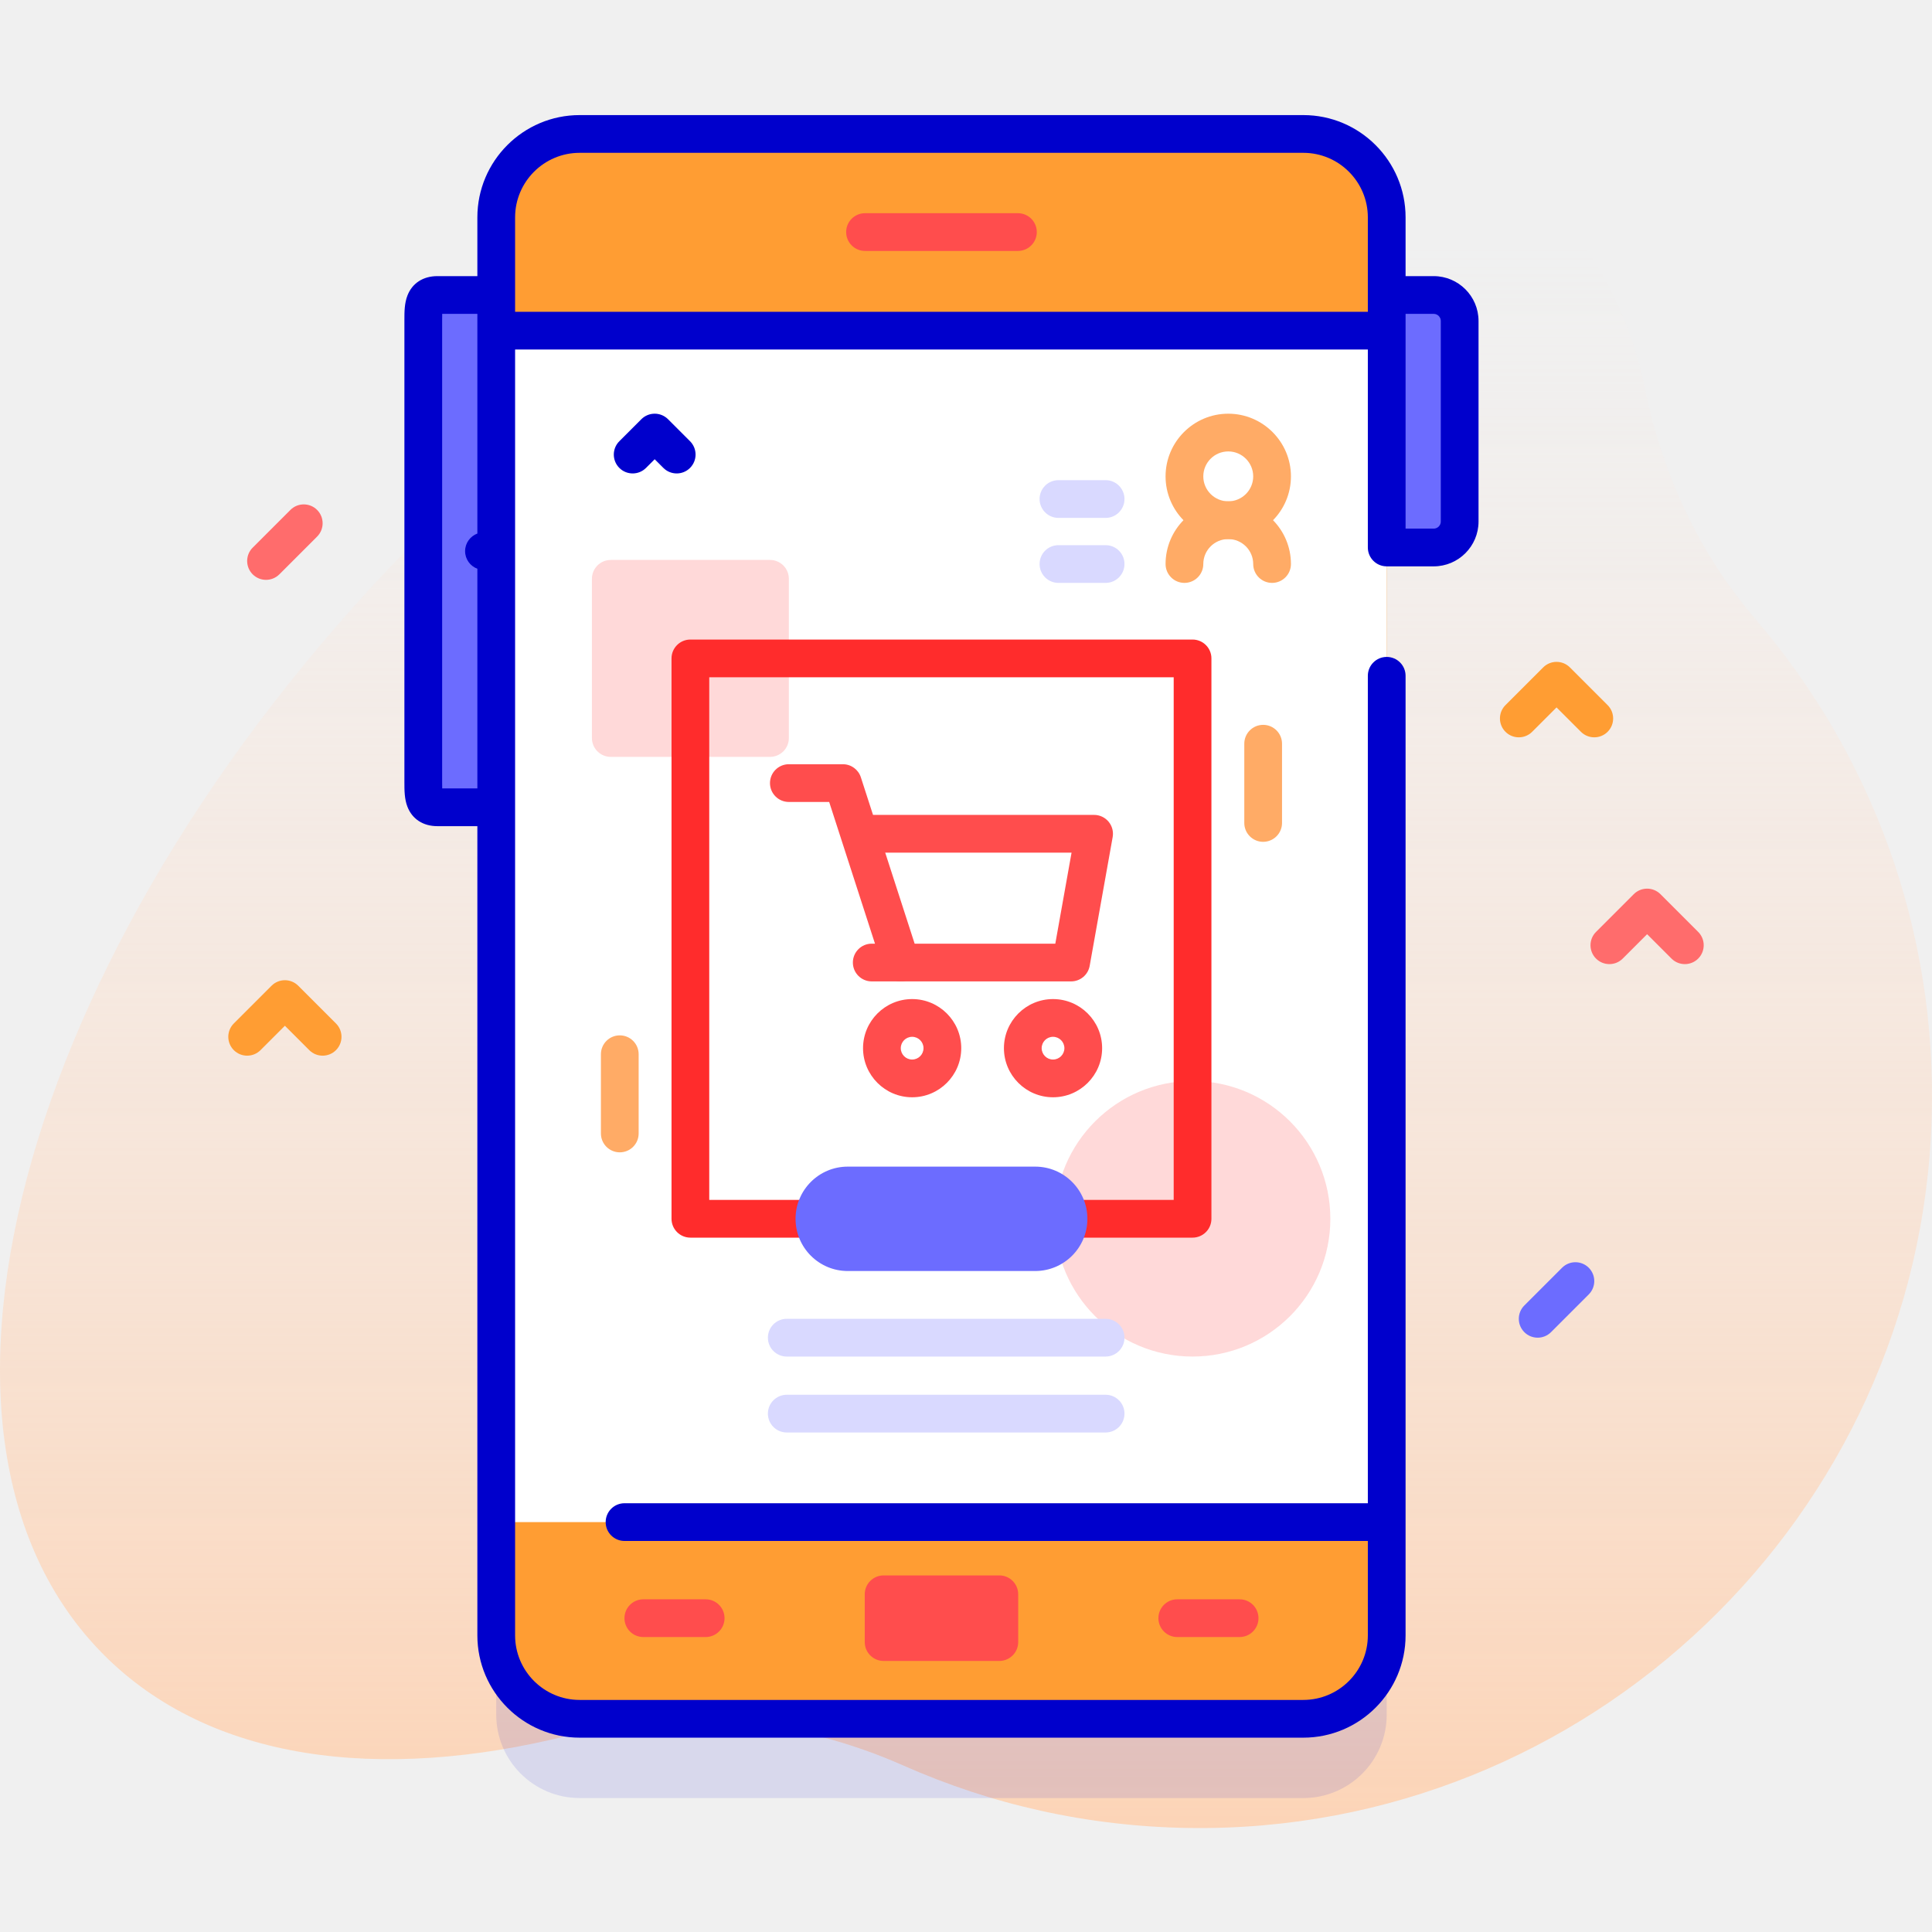
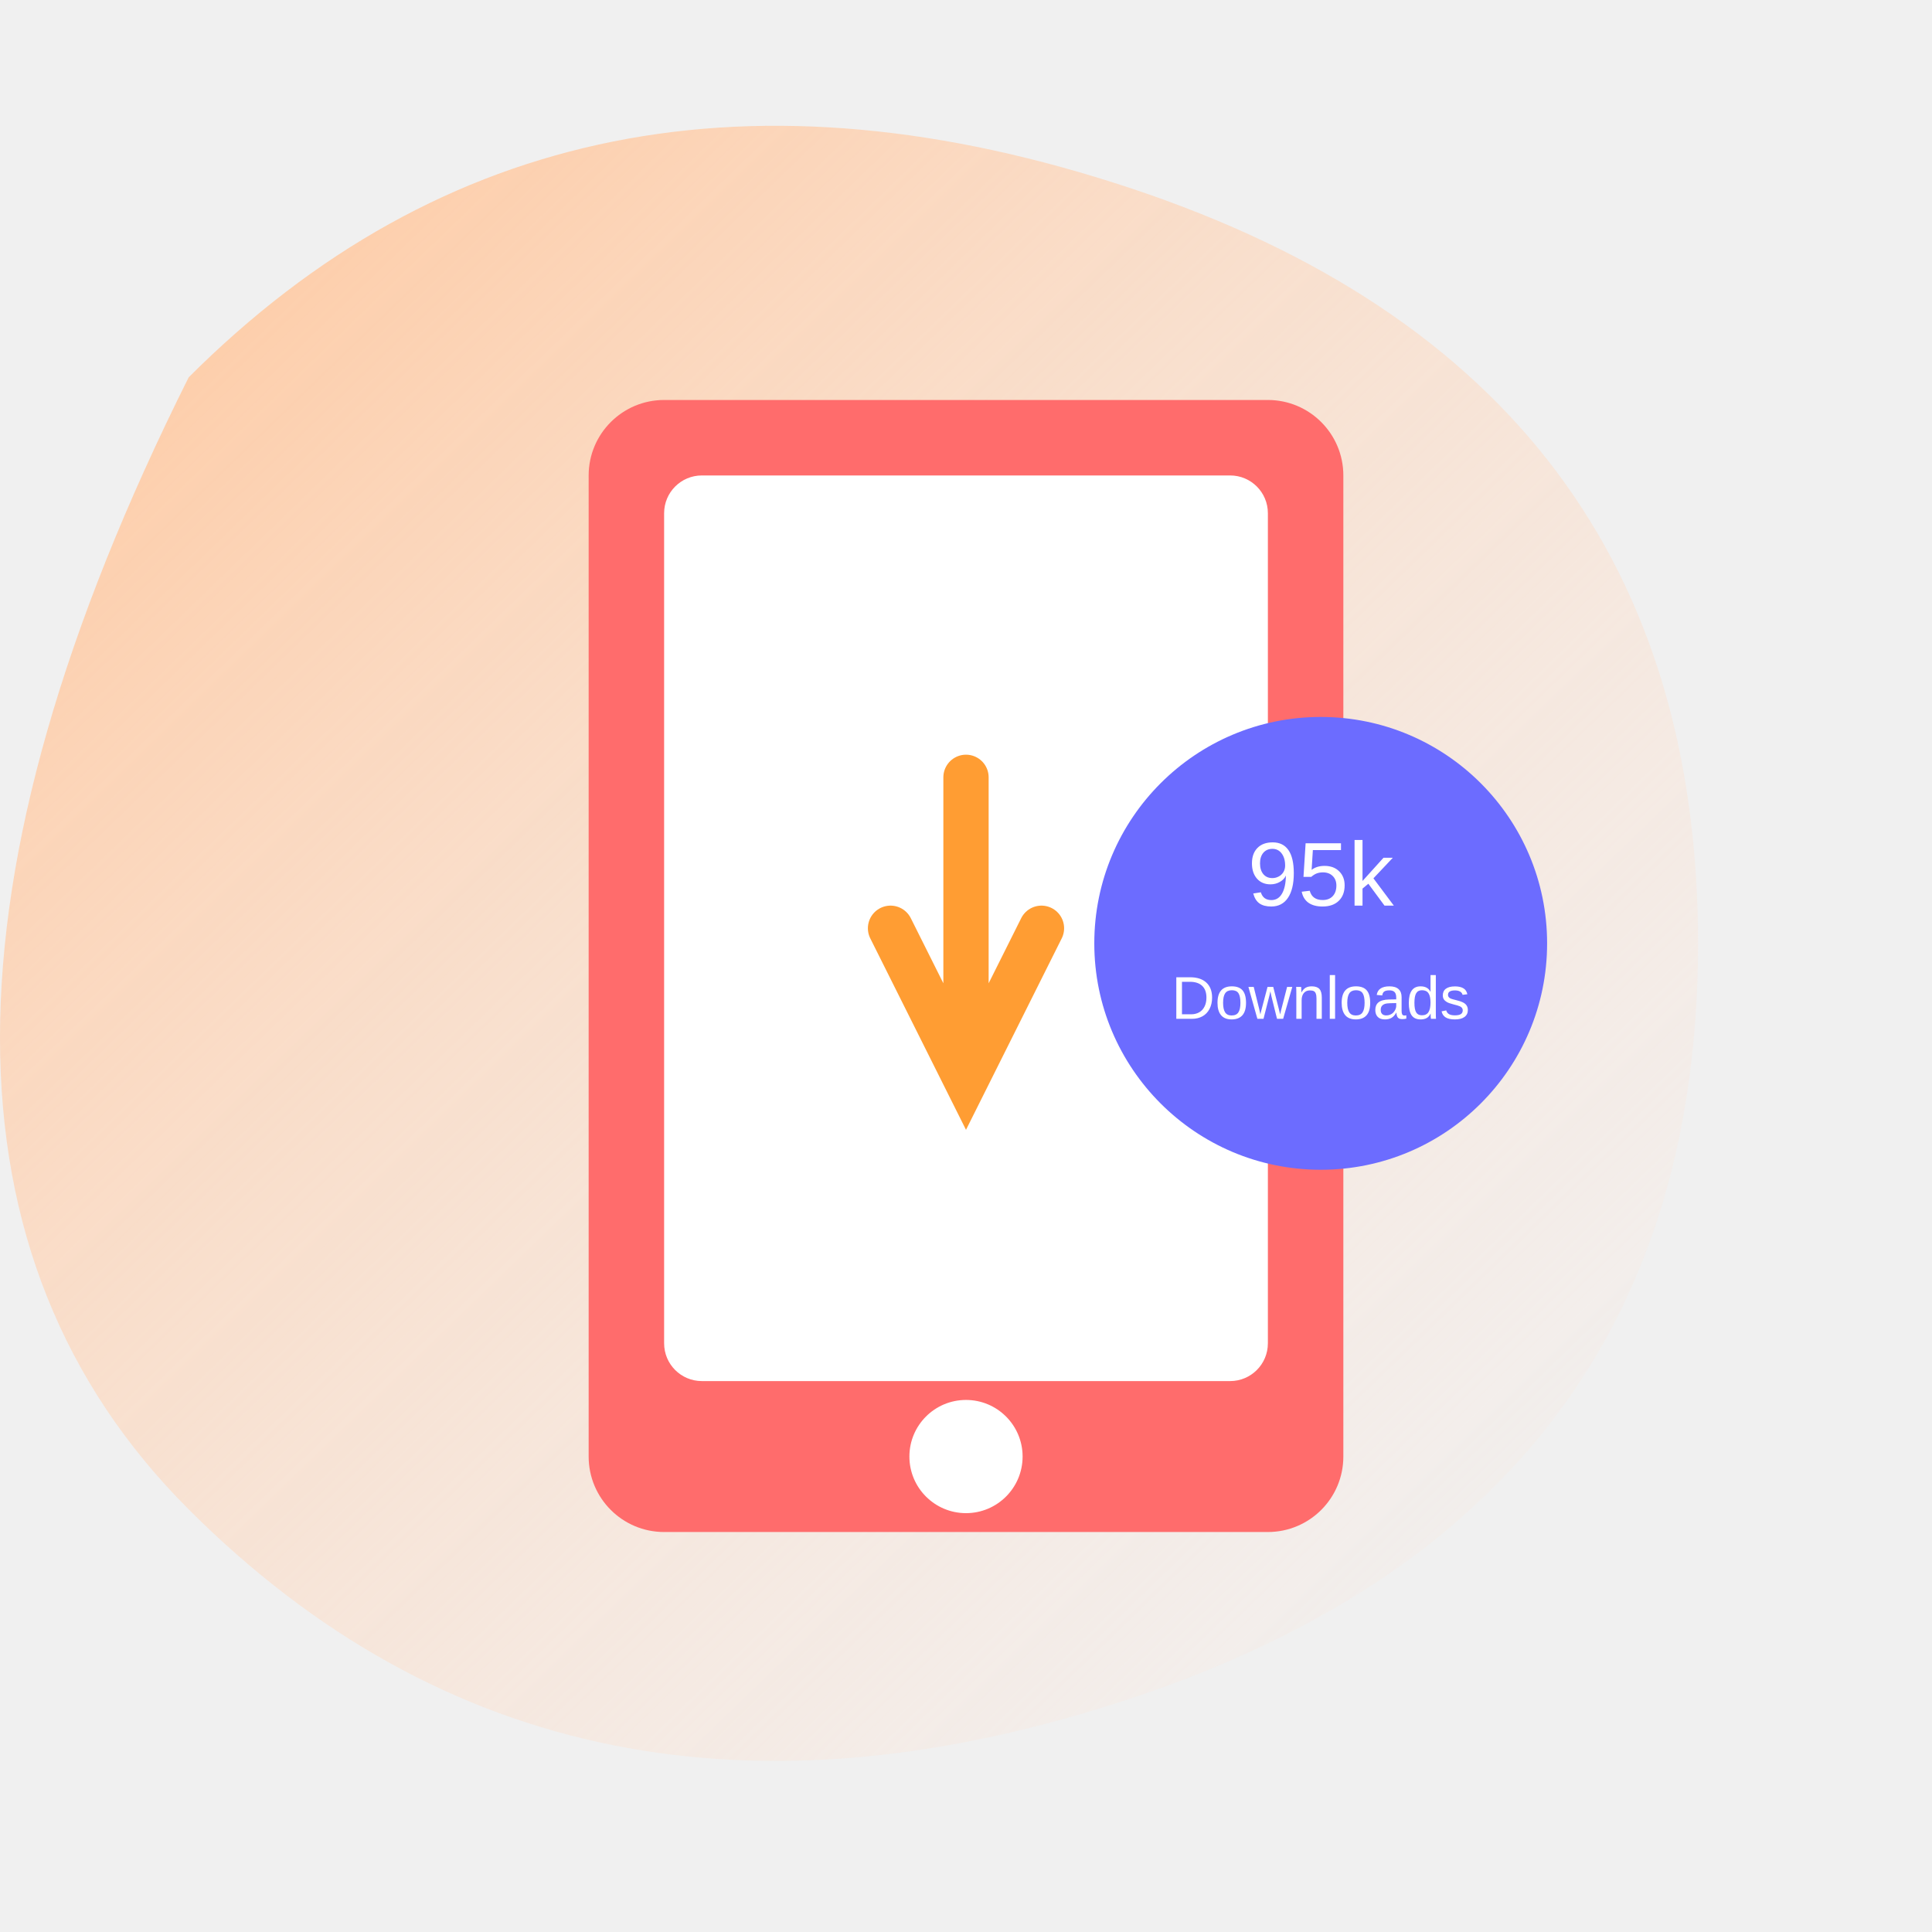
- <svg xmlns="http://www.w3.org/2000/svg" id="Capa_1" enable-background="new 0 0 512 512" height="512" viewBox="0 0 512 512" width="512">
-   <linearGradient id="SVGID_1_" gradientUnits="userSpaceOnUse" x1="256" x2="256" y1="598.193" y2="61.05">
-     <stop offset=".002" stop-color="#ffc599" />
-     <stop offset=".992" stop-color="#ffe8dc" stop-opacity="0" />
-   </linearGradient>
-   <path d="m465.257 164.114c-14.861-17.312-24.645-38.356-29.218-60.708-3.878-18.954-12.095-35.401-24.961-48.267-58.773-58.773-192.264-20.572-298.161 85.325s-144.098 239.387-85.325 298.16c27.937 27.937 72.757 33.955 123.469 21.212 29.453-7.401 60.532-4.287 88.29 8.03 23.202 10.295 48.799 16.173 75.724 16.566 105.676 1.543 193.748-82.552 196.839-188.195 1.479-50.505-16.354-96.822-46.657-132.123z" fill="url(#SVGID_1_)" />
-   <path d="m345.388 476.5h-191.775c-12.208 0-22.105-9.897-22.105-22.105v-375.79c0-12.208 9.897-22.105 22.105-22.105h191.775c12.208 0 22.105 9.897 22.105 22.105v375.789c0 12.209-9.897 22.106-22.105 22.106z" fill="#00c" opacity=".1" />
-   <path d="m379.943 145.09h-21.522v-66.913h21.522c3.803 0 6.885 3.083 6.885 6.885v53.143c0 3.803-3.082 6.885-6.885 6.885z" fill="#6c6cff" />
-   <path d="m115.907 213.943h24.672v-135.766h-24.672c-3.803 0-3.735 3.083-3.735 6.885v121.995c0 3.803-.067 6.886 3.735 6.886z" fill="#6c6cff" />
-   <path d="m345.388 455.5h-191.775c-12.208 0-22.105-9.897-22.105-22.105v-375.79c0-12.208 9.897-22.105 22.105-22.105h191.775c12.208 0 22.105 9.897 22.105 22.105v375.789c0 12.209-9.897 22.106-22.105 22.106z" fill="#ff9d33" />
-   <path d="m131.507 87.627h235.985v315.746h-235.985z" fill="#fff" />
-   <circle cx="316.041" cy="322.987" fill="#ffd9d9" r="36.513" />
-   <path d="m204.055 200.582h-42.191c-2.761 0-5-2.239-5-5v-42.191c0-2.761 2.239-5 5-5h42.191c2.761 0 5 2.239 5 5v42.191c0 2.762-2.239 5-5 5z" fill="#ffd9d9" />
-   <path d="m379.943 73.177h-7.45v-15.572c0-14.946-12.159-27.105-27.105-27.105h-191.776c-14.946 0-27.105 12.16-27.105 27.105v15.571h-10.6c-3.777 0-6.669 1.877-7.934 5.151-.803 2.079-.802 4.347-.802 6.54v122.383c0 2.193-.001 4.461.802 6.54 1.265 3.273 4.156 5.151 7.934 5.151h10.6v214.452c0 14.946 12.159 27.105 27.105 27.105h191.775c14.946 0 27.105-12.16 27.105-27.105v-254.302c0-2.761-2.239-5-5-5s-5 2.239-5 5v219.282h-196.984c-2.761 0-5 2.239-5 5s2.239 5 5 5h196.985v25.021c0 9.432-7.673 17.105-17.105 17.105h-191.776c-9.432 0-17.105-7.673-17.105-17.105v-340.767h225.985v52.463c0 2.761 2.239 5 5 5h12.45c6.554 0 11.885-5.332 11.885-11.885v-53.143c.001-6.554-5.33-11.885-11.884-11.885zm-262.754 135.765c-.018-.56-.017-1.188-.017-1.688v-122.389c0-.5 0-1.128.017-1.688h9.318v58.215c-1.894.711-3.25 2.525-3.25 4.668s1.355 3.956 3.25 4.668v58.215h-9.318zm19.318-126.315v-25.022c0-9.432 7.673-17.105 17.105-17.105h191.775c9.432 0 17.105 7.673 17.105 17.105v25.021h-225.985zm245.321 55.578c0 1.04-.846 1.885-1.885 1.885h-7.45v-56.913h7.45c1.04 0 1.885.846 1.885 1.885z" fill="#00c" />
-   <g fill="#ff4d4d">
-     <path d="m269.76 66.5h-40.52c-2.762 0-5-2.239-5-5s2.238-5 5-5h40.52c2.762 0 5 2.239 5 5s-2.239 5-5 5z" />
-     <path d="m229.167 422.5v12.667c0 2.761 2.239 5 5 5h30.667c2.761 0 5-2.239 5-5v-12.667c0-2.761-2.239-5-5-5h-30.667c-2.762 0-5 2.238-5 5z" />
-     <path d="m328.51 433.833h-16.52c-2.762 0-5-2.239-5-5s2.238-5 5-5h16.52c2.762 0 5 2.239 5 5s-2.239 5-5 5z" />
-     <path d="m187.01 433.833h-16.52c-2.762 0-5-2.239-5-5s2.238-5 5-5h16.52c2.762 0 5 2.239 5 5s-2.239 5-5 5z" />
-     <path d="m238.75 260.083c-2.111 0-4.072-1.347-4.757-3.463l-14.253-44.092h-10.686c-2.761 0-5-2.239-5-5s2.239-5 5-5h14.324c2.169 0 4.09 1.398 4.758 3.462l15.373 47.554c.849 2.627-.592 5.446-3.22 6.296-.511.165-1.03.243-1.539.243z" />
-     <path d="m283.854 260.082h-52.834c-2.761 0-5-2.239-5-5s2.239-5 5-5h48.647l4.307-24.125h-52.954c-2.761 0-5-2.239-5-5s2.239-5 5-5h58.926c1.48 0 2.884.655 3.833 1.79.95 1.135 1.349 2.632 1.089 4.089l-6.092 34.125c-.426 2.385-2.5 4.121-4.922 4.121z" />
-     <path d="m241.727 290.789c-7.175 0-13.012-5.837-13.012-13.012s5.837-13.012 13.012-13.012 13.012 5.837 13.012 13.012-5.837 13.012-13.012 13.012zm0-16.024c-1.661 0-3.012 1.351-3.012 3.012s1.351 3.012 3.012 3.012 3.012-1.351 3.012-3.012-1.351-3.012-3.012-3.012z" />
-     <path d="m279.063 290.789c-7.175 0-13.012-5.837-13.012-13.012s5.837-13.012 13.012-13.012 13.012 5.837 13.012 13.012-5.837 13.012-13.012 13.012zm0-16.024c-1.661 0-3.012 1.351-3.012 3.012s1.351 3.012 3.012 3.012 3.012-1.351 3.012-3.012-1.351-3.012-3.012-3.012z" />
+ <svg xmlns="http://www.w3.org/2000/svg" viewBox="0 0 512 512">
+   <defs>
+     <linearGradient id="grad4" x1="0%" y1="0%" x2="100%" y2="100%">
+       <stop offset="0%" style="stop-color:#ffc599;stop-opacity:1" />
+       <stop offset="100%" style="stop-color:#ffe8dc;stop-opacity:0" />
+     </linearGradient>
+   </defs>
+   <path d="M50 100 Q150 0 300 50 Q450 100 450 250 Q450 400 300 450 Q150 500 50 400 Q-50 300 50 100" fill="url(#grad4)" />
+   <g transform="translate(156,106)">
+     <rect x="0" y="0" width="200" height="300" rx="20" fill="#ff6c6c" />
+     <rect x="20" y="20" width="160" height="240" rx="10" fill="#ffffff" />
+     <g transform="translate(100,140)">
+       <path d="M0 -40 L0 40 M-20 0 L0 40 L20 0" stroke="#ff9d33" stroke-width="12" fill="none" stroke-linecap="round" />
+     </g>
+     <circle cx="100" cy="280" r="15" fill="#ffffff" />
  </g>
-   <path d="m179.333 125.467c-1.28 0-2.559-.488-3.536-1.465l-2.298-2.298-2.298 2.298c-1.952 1.953-5.119 1.953-7.071 0-1.953-1.953-1.953-5.118 0-7.071l5.833-5.834c.938-.938 2.209-1.465 3.536-1.465s2.598.527 3.536 1.465l5.833 5.834c1.953 1.953 1.953 5.118 0 7.071-.975.977-2.255 1.465-3.535 1.465z" fill="#00c" />
-   <path d="m293 359.5h-84.5c-2.762 0-5-2.239-5-5s2.238-5 5-5h84.5c2.762 0 5 2.239 5 5s-2.238 5-5 5z" fill="#d9d9ff" />
-   <path d="m325.5 142.86c-9.161 0-16.613-7.453-16.613-16.613s7.453-16.613 16.613-16.613 16.613 7.453 16.613 16.613-7.452 16.613-16.613 16.613zm0-23.227c-3.646 0-6.613 2.967-6.613 6.613s2.967 6.613 6.613 6.613 6.613-2.967 6.613-6.613-2.967-6.613-6.613-6.613z" fill="#ffab66" />
-   <path d="m337.113 154.473c-2.761 0-5-2.239-5-5 0-3.646-2.967-6.613-6.613-6.613s-6.613 2.967-6.613 6.613c0 2.761-2.239 5-5 5s-5-2.239-5-5c0-9.161 7.453-16.613 16.613-16.613s16.613 7.453 16.613 16.613c0 2.761-2.238 5-5 5z" fill="#ffab66" />
-   <path d="m293 154.473h-12.5c-2.762 0-5-2.239-5-5s2.238-5 5-5h12.5c2.762 0 5 2.239 5 5s-2.238 5-5 5z" fill="#d9d9ff" />
-   <path d="m293 137.247h-12.5c-2.762 0-5-2.239-5-5s2.238-5 5-5h12.5c2.762 0 5 2.239 5 5s-2.238 5-5 5z" fill="#d9d9ff" />
-   <path d="m293 379.625h-84.5c-2.762 0-5-2.239-5-5s2.238-5 5-5h84.5c2.762 0 5 2.239 5 5s-2.238 5-5 5z" fill="#d9d9ff" />
-   <path d="m316.041 327.987h-133.082c-2.761 0-5-2.239-5-5v-148.5c0-2.761 2.239-5 5-5h133.082c2.761 0 5 2.239 5 5v148.5c0 2.761-2.239 5-5 5zm-128.082-10h123.082v-138.5h-123.082z" fill="#ff2c2c" />
-   <path d="m334.75 223.092c-2.761 0-5-2.239-5-5v-21c0-2.761 2.239-5 5-5s5 2.239 5 5v21c0 2.762-2.239 5-5 5z" fill="#ffab66" />
-   <path d="m164.25 305.381c-2.761 0-5-2.239-5-5v-21c0-2.761 2.239-5 5-5s5 2.239 5 5v21c0 2.761-2.239 5-5 5z" fill="#ffab66" />
-   <path d="m210.833 323c0 7.64 6.193 13.833 13.833 13.833h49.667c7.64 0 13.833-6.193 13.833-13.833 0-7.64-6.193-13.833-13.833-13.833h-49.667c-7.639 0-13.833 6.193-13.833 13.833z" fill="#6c6cff" />
-   <path d="m422.5 195.4c-1.28 0-2.559-.488-3.536-1.464l-6.464-6.464-6.464 6.464c-1.953 1.952-5.118 1.952-7.071 0-1.953-1.953-1.953-5.119 0-7.071l10-10c1.953-1.952 5.118-1.952 7.071 0l10 10c1.953 1.953 1.953 5.119 0 7.071-.977.976-2.256 1.464-3.536 1.464z" fill="#ff9d33" />
-   <path d="m446.5 255.5c-1.28 0-2.559-.488-3.536-1.464l-6.464-6.464-6.464 6.464c-1.953 1.952-5.118 1.952-7.071 0-1.953-1.953-1.953-5.119 0-7.071l10-10c1.953-1.952 5.118-1.952 7.071 0l10 10c1.953 1.953 1.953 5.119 0 7.071-.977.976-2.256 1.464-3.536 1.464z" fill="#ff6c6c" />
-   <path d="m85.5 279.765c-1.28 0-2.559-.488-3.536-1.464l-6.464-6.464-6.464 6.464c-1.953 1.952-5.118 1.952-7.071 0-1.953-1.953-1.953-5.119 0-7.071l10-10c1.953-1.952 5.118-1.952 7.071 0l10 10c1.953 1.953 1.953 5.119 0 7.071-.977.976-2.256 1.464-3.536 1.464z" fill="#ff9d33" />
-   <path d="m70.5 153.667c-1.28 0-2.559-.488-3.536-1.464-1.953-1.953-1.953-5.119 0-7.071l10-10c1.953-1.952 5.118-1.952 7.071 0 1.953 1.953 1.953 5.119 0 7.071l-10 10c-.976.975-2.255 1.464-3.535 1.464z" fill="#ff6c6c" />
-   <path d="m407.5 354.5c-1.28 0-2.559-.488-3.536-1.464-1.953-1.953-1.953-5.119 0-7.071l10-10c1.953-1.952 5.118-1.952 7.071 0 1.953 1.953 1.953 5.119 0 7.071l-10 10c-.976.976-2.255 1.464-3.535 1.464z" fill="#6c6cff" />
+   <g transform="translate(350,250)">
+     <circle cx="0" cy="0" r="60" fill="#6c6cff" />
+     <text x="0" y="-10" font-family="Arial" font-size="24" fill="white" text-anchor="middle">95k</text>
+     <text x="0" y="20" font-family="Arial" font-size="16" fill="white" text-anchor="middle">Downloads</text>
+   </g>
</svg>
